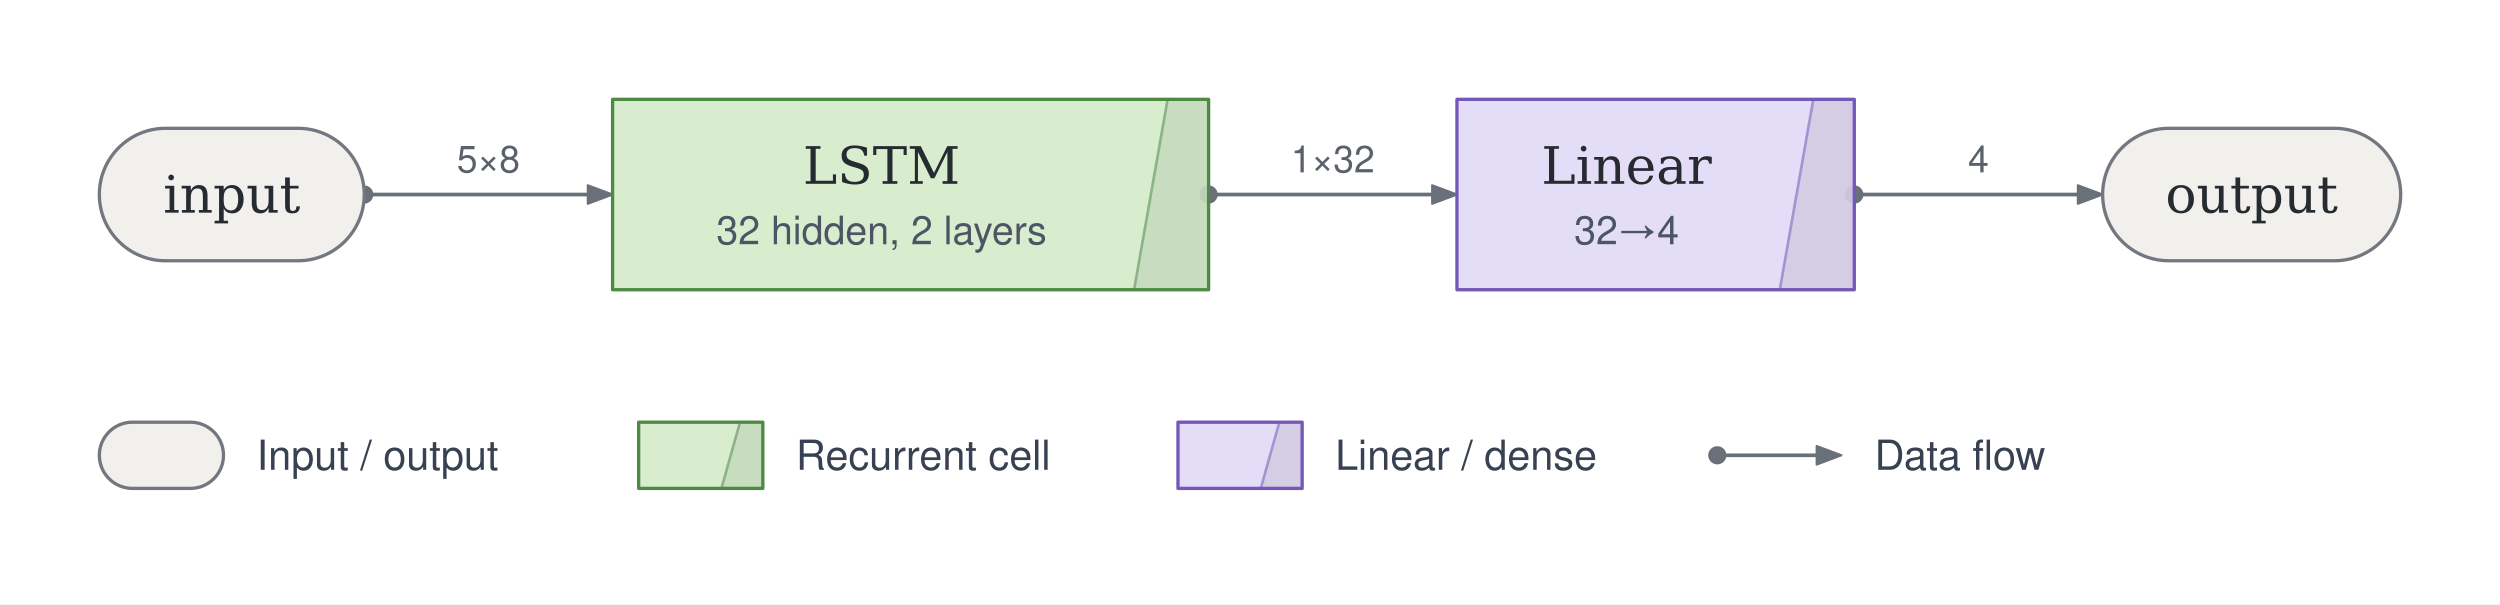
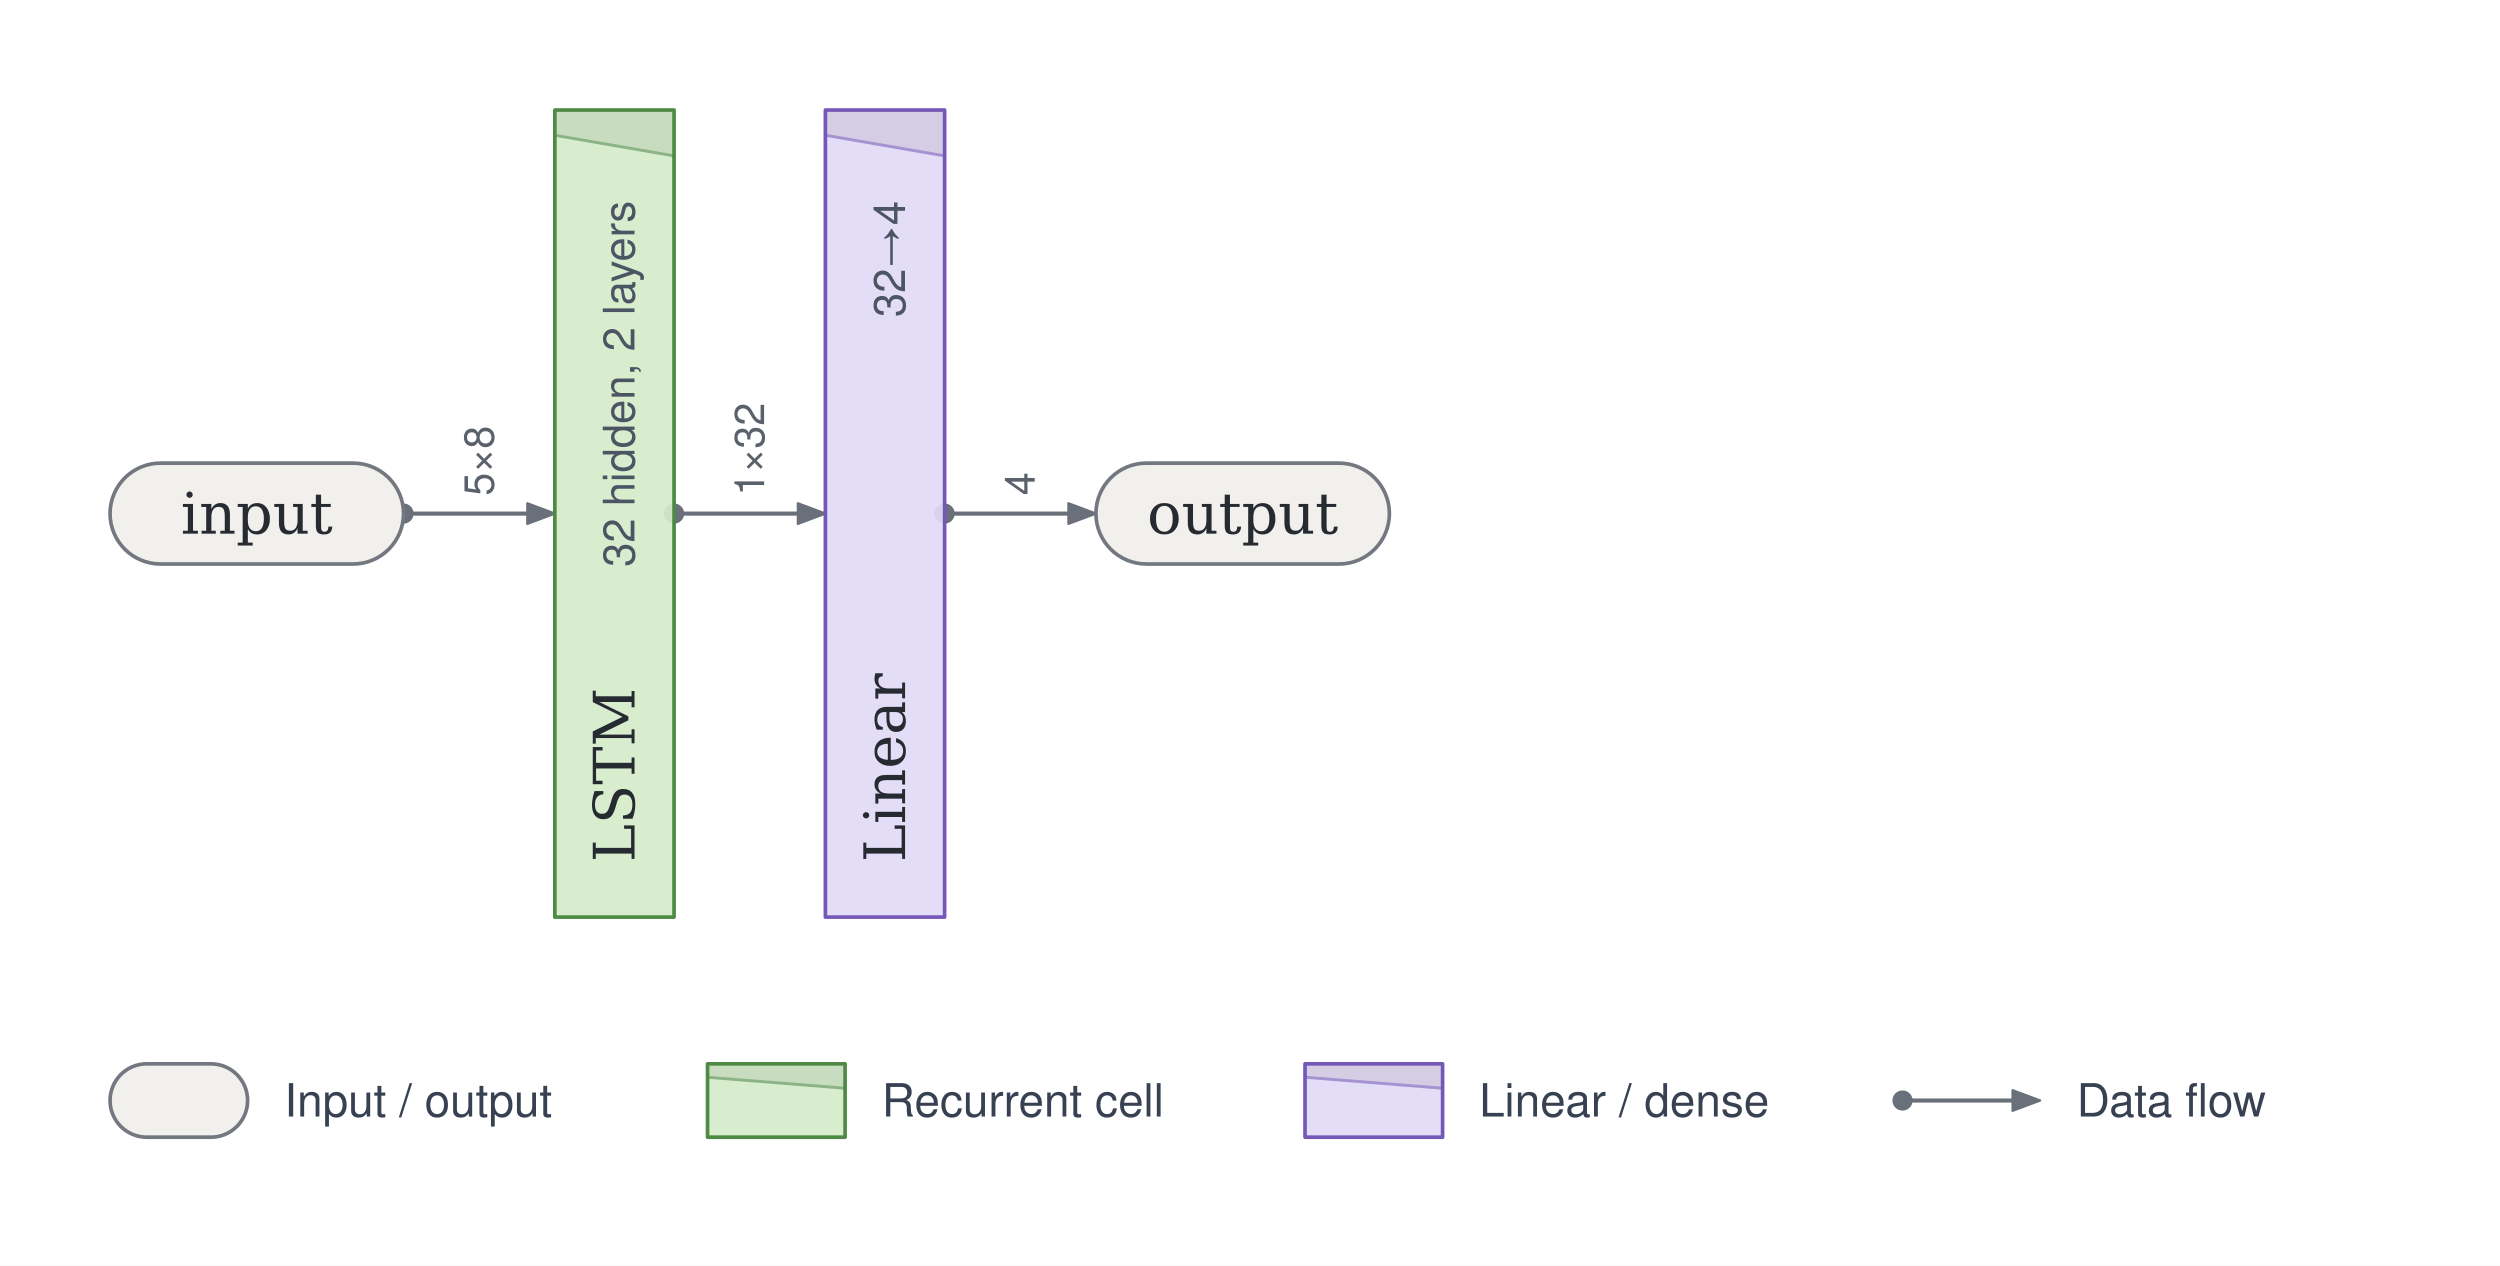
- <svg xmlns="http://www.w3.org/2000/svg" width="604" height="146" viewBox="0 0 604 146" role="img">
-   <rect x="0" y="0" width="604" height="146" fill="#ffffff" />
+ <svg xmlns="http://www.w3.org/2000/svg" width="545.2" height="276" viewBox="0 0 545.2 276" role="img">
+   <rect x="0" y="0" width="545.2" height="276" fill="#ffffff" />
  <g class="tg-groups">
  </g>
  <g class="tg-edges">
    <g class="tg-edge tg-edge-data">
-       <polyline points="88,47 142.6,47" fill="none" stroke="#6a707a" stroke-width="0.9" stroke-linejoin="round" />
-       <polygon points="148,47 142,49.25 142,44.75" fill="#6a707a" stroke="#6a707a" stroke-width="0.5" stroke-linejoin="round" />
-       <circle cx="88" cy="47" r="2.2" fill="#6a707a" />
+       <polyline points="88,112 115.6,112" fill="none" stroke="#6a707a" stroke-width="0.9" stroke-linejoin="round" />
+       <polygon points="121,112 115,114.25 115,109.75" fill="#6a707a" stroke="#6a707a" stroke-width="0.5" stroke-linejoin="round" />
+       <circle cx="88" cy="112" r="2.2" fill="#6a707a" />
    </g>
    <g class="tg-edge tg-edge-data">
-       <polyline points="292,47 346.6,47" fill="none" stroke="#6a707a" stroke-width="0.9" stroke-linejoin="round" />
-       <polygon points="352,47 346,49.25 346,44.75" fill="#6a707a" stroke="#6a707a" stroke-width="0.5" stroke-linejoin="round" />
-       <circle cx="292" cy="47" r="2.2" fill="#6a707a" />
+       <polyline points="147,112 174.6,112" fill="none" stroke="#6a707a" stroke-width="0.9" stroke-linejoin="round" />
+       <polygon points="180,112 174,114.25 174,109.75" fill="#6a707a" stroke="#6a707a" stroke-width="0.5" stroke-linejoin="round" />
+       <circle cx="147" cy="112" r="2.2" fill="#6a707a" />
    </g>
    <g class="tg-edge tg-edge-data">
-       <polyline points="448,47 502.6,47" fill="none" stroke="#6a707a" stroke-width="0.9" stroke-linejoin="round" />
-       <polygon points="508,47 502,49.25 502,44.75" fill="#6a707a" stroke="#6a707a" stroke-width="0.5" stroke-linejoin="round" />
-       <circle cx="448" cy="47" r="2.2" fill="#6a707a" />
+       <polyline points="206,112 233.6,112" fill="none" stroke="#6a707a" stroke-width="0.9" stroke-linejoin="round" />
+       <polygon points="239,112 233,114.25 233,109.75" fill="#6a707a" stroke="#6a707a" stroke-width="0.5" stroke-linejoin="round" />
+       <circle cx="206" cy="112" r="2.2" fill="#6a707a" />
    </g>
    <g class="tg-edge tg-edge-data">
-       <polyline points="414.9,110 439.5,110" fill="none" stroke="#6a707a" stroke-width="0.9" stroke-linejoin="round" />
-       <polygon points="444.9,110 438.9,112.25 438.9,107.75" fill="#6a707a" stroke="#6a707a" stroke-width="0.5" stroke-linejoin="round" />
-       <circle cx="414.9" cy="110" r="2.2" fill="#6a707a" />
+       <polyline points="414.9,240 439.5,240" fill="none" stroke="#6a707a" stroke-width="0.9" stroke-linejoin="round" />
+       <polygon points="444.9,240 438.9,242.25 438.9,237.75" fill="#6a707a" stroke="#6a707a" stroke-width="0.5" stroke-linejoin="round" />
+       <circle cx="414.9" cy="240" r="2.2" fill="#6a707a" />
    </g>
  </g>
  <g class="tg-nodes">
    <g class="tg-node tg-io" data-id="n0">
-       <rect x="24" y="31" width="64" height="32" rx="16" fill="#f1f0ec" stroke="#727780" stroke-width="0.8" stroke-linejoin="round" />
-       <text x="56" y="51.38" font-family="'Source Serif 4', 'Source Serif Pro', 'Georgia', 'Libertinus Serif', 'DejaVu Serif', serif" font-size="12.5" text-anchor="middle" fill="#262a31">input</text>
+       <rect x="24" y="101" width="64" height="22" rx="11" fill="#f1f0ec" stroke="#727780" stroke-width="0.8" stroke-linejoin="round" />
+       <text x="56" y="116.38" font-family="'Source Serif 4', 'Source Serif Pro', 'Georgia', 'Libertinus Serif', 'DejaVu Serif', serif" font-size="12.5" text-anchor="middle" fill="#262a31">input</text>
    </g>
    <g class="tg-node tg-recurrent" data-id="n1">
-       <polygon points="148,24 282.1,24 274,70 148,70" fill="#d4ecca" fill-opacity="0.92" />
-       <polygon points="282.1,24 292,24 292,70 274,70" fill="#c3d9ba" fill-opacity="0.92" />
-       <polyline points="282.1,24 274,70" fill="none" stroke="#8cb385" stroke-width="0.64" stroke-linejoin="round" />
-       <rect x="148" y="24" width="144" height="46" fill="none" stroke="#4e8a44" stroke-width="0.8" stroke-linejoin="round" />
-       <text x="212.98" y="44.41" font-family="'Source Serif 4', 'Source Serif Pro', 'Georgia', 'Libertinus Serif', 'DejaVu Serif', serif" font-size="12.5" text-anchor="middle" fill="#262a31">LSTM</text>
-       <text x="212.98" y="59.01" font-family="'Avenir Next', 'Helvetica Neue', 'Helvetica', 'Arial', 'DejaVu Sans', sans-serif" font-size="9.5" text-anchor="middle" fill="#4b5563">32 hidden, 2 layers</text>
+       <polygon points="121,29.5 147,34 147,200 121,200" fill="#d4ecca" fill-opacity="0.92" />
+       <polygon points="121,24 147,24 147,34 121,29.5" fill="#c3d9ba" fill-opacity="0.92" />
+       <polyline points="121,29.5 147,34" fill="none" stroke="#8cb385" stroke-width="0.64" stroke-linejoin="round" />
+       <rect x="121" y="24" width="26" height="176" fill="none" stroke="#4e8a44" stroke-width="0.8" stroke-linejoin="round" />
+       <text x="134" y="192.38" font-family="'Source Serif 4', 'Source Serif Pro', 'Georgia', 'Libertinus Serif', 'DejaVu Serif', serif" font-size="12.5" transform="rotate(-90 134 188)" fill="#262a31">LSTM</text>
+       <text x="135.05" y="47.12" font-family="'Avenir Next', 'Helvetica Neue', 'Helvetica', 'Arial', 'DejaVu Sans', sans-serif" font-size="9.5" transform="rotate(-90 135.05 43.8)" text-anchor="end" fill="#4b5563">32 hidden, 2 layers</text>
    </g>
    <g class="tg-node tg-linear" data-id="n3">
-       <polygon points="352,24 438.1,24 430,70 352,70" fill="#e2daf6" fill-opacity="0.92" />
-       <polygon points="438.1,24 448,24 448,70 430,70" fill="#d0c9e2" fill-opacity="0.92" />
-       <polyline points="438.1,24 430,70" fill="none" stroke="#a592d1" stroke-width="0.64" stroke-linejoin="round" />
-       <rect x="352" y="24" width="96" height="46" fill="none" stroke="#7458b8" stroke-width="0.8" stroke-linejoin="round" />
-       <text x="392.98" y="44.41" font-family="'Source Serif 4', 'Source Serif Pro', 'Georgia', 'Libertinus Serif', 'DejaVu Serif', serif" font-size="12.5" text-anchor="middle" fill="#262a31">Linear</text>
-       <text x="392.98" y="59.01" font-family="'Avenir Next', 'Helvetica Neue', 'Helvetica', 'Arial', 'DejaVu Sans', sans-serif" font-size="9.5" text-anchor="middle" fill="#4b5563">32→4</text>
+       <polygon points="180,29.5 206,34 206,200 180,200" fill="#e2daf6" fill-opacity="0.92" />
+       <polygon points="180,24 206,24 206,34 180,29.5" fill="#d0c9e2" fill-opacity="0.92" />
+       <polyline points="180,29.5 206,34" fill="none" stroke="#a592d1" stroke-width="0.64" stroke-linejoin="round" />
+       <rect x="180" y="24" width="26" height="176" fill="none" stroke="#7458b8" stroke-width="0.8" stroke-linejoin="round" />
+       <text x="193" y="192.38" font-family="'Source Serif 4', 'Source Serif Pro', 'Georgia', 'Libertinus Serif', 'DejaVu Serif', serif" font-size="12.5" transform="rotate(-90 193 188)" fill="#262a31">Linear</text>
+       <text x="194.05" y="47.12" font-family="'Avenir Next', 'Helvetica Neue', 'Helvetica', 'Arial', 'DejaVu Sans', sans-serif" font-size="9.5" transform="rotate(-90 194.05 43.8)" text-anchor="end" fill="#4b5563">32→4</text>
    </g>
    <g class="tg-node tg-io" data-id="n4">
-       <rect x="508" y="31" width="72" height="32" rx="16" fill="#f1f0ec" stroke="#727780" stroke-width="0.8" stroke-linejoin="round" />
-       <text x="544" y="51.38" font-family="'Source Serif 4', 'Source Serif Pro', 'Georgia', 'Libertinus Serif', 'DejaVu Serif', serif" font-size="12.5" text-anchor="middle" fill="#262a31">output</text>
+       <rect x="239" y="101" width="64" height="22" rx="11" fill="#f1f0ec" stroke="#727780" stroke-width="0.8" stroke-linejoin="round" />
+       <text x="271" y="116.38" font-family="'Source Serif 4', 'Source Serif Pro', 'Georgia', 'Libertinus Serif', 'DejaVu Serif', serif" font-size="12.5" text-anchor="middle" fill="#262a31">output</text>
    </g>
    <g class="tg-node tg-io" data-id="legend:0:io">
-       <rect x="24" y="102" width="30" height="16" rx="8" fill="#f1f0ec" stroke="#727780" stroke-width="0.8" stroke-linejoin="round" />
+       <rect x="24" y="232" width="30" height="16" rx="8" fill="#f1f0ec" stroke="#727780" stroke-width="0.8" stroke-linejoin="round" />
    </g>
    <g class="tg-node tg-recurrent" data-id="legend:1:recurrent">
-       <polygon points="154.3,102 178.8,102 174.3,118 154.3,118" fill="#d4ecca" fill-opacity="0.92" />
-       <polygon points="178.8,102 184.3,102 184.3,118 174.3,118" fill="#c3d9ba" fill-opacity="0.92" />
-       <polyline points="178.8,102 174.3,118" fill="none" stroke="#8cb385" stroke-width="0.64" stroke-linejoin="round" />
-       <rect x="154.3" y="102" width="30" height="16" fill="none" stroke="#4e8a44" stroke-width="0.8" stroke-linejoin="round" />
+       <polygon points="154.3,234.93 184.3,237.33 184.3,248 154.3,248" fill="#d4ecca" fill-opacity="0.92" />
+       <polygon points="154.3,232 184.3,232 184.3,237.33 154.3,234.93" fill="#c3d9ba" fill-opacity="0.92" />
+       <polyline points="154.3,234.93 184.3,237.33" fill="none" stroke="#8cb385" stroke-width="0.64" stroke-linejoin="round" />
+       <rect x="154.3" y="232" width="30" height="16" fill="none" stroke="#4e8a44" stroke-width="0.8" stroke-linejoin="round" />
    </g>
    <g class="tg-node tg-linear" data-id="legend:2:linear">
-       <polygon points="284.6,102 309.1,102 304.6,118 284.6,118" fill="#e2daf6" fill-opacity="0.92" />
-       <polygon points="309.1,102 314.6,102 314.6,118 304.6,118" fill="#d0c9e2" fill-opacity="0.92" />
-       <polyline points="309.1,102 304.6,118" fill="none" stroke="#a592d1" stroke-width="0.64" stroke-linejoin="round" />
-       <rect x="284.6" y="102" width="30" height="16" fill="none" stroke="#7458b8" stroke-width="0.8" stroke-linejoin="round" />
+       <polygon points="284.6,234.93 314.6,237.33 314.6,248 284.6,248" fill="#e2daf6" fill-opacity="0.92" />
+       <polygon points="284.6,232 314.6,232 314.6,237.33 284.6,234.93" fill="#d0c9e2" fill-opacity="0.92" />
+       <polyline points="284.6,234.93 314.6,237.33" fill="none" stroke="#a592d1" stroke-width="0.64" stroke-linejoin="round" />
+       <rect x="284.6" y="232" width="30" height="16" fill="none" stroke="#7458b8" stroke-width="0.8" stroke-linejoin="round" />
    </g>
  </g>
  <g class="tg-labels">
-     <rect x="108.48" y="31.1" width="19.03" height="14.8" rx="2" fill="#ffffff" />
-     <text x="118" y="41.65" font-family="'Avenir Next', 'Helvetica Neue', 'Helvetica', 'Arial', 'DejaVu Sans', sans-serif" font-size="9" text-anchor="middle" fill="#5b616b">5×8</text>
-     <rect x="309.96" y="31.1" width="24.07" height="14.8" rx="2" fill="#ffffff" />
-     <text x="322" y="41.65" font-family="'Avenir Next', 'Helvetica Neue', 'Helvetica', 'Arial', 'DejaVu Sans', sans-serif" font-size="9" text-anchor="middle" fill="#5b616b">1×32</text>
-     <rect x="473.48" y="31.1" width="9.04" height="14.8" rx="2" fill="#ffffff" />
-     <text x="478" y="41.65" font-family="'Avenir Next', 'Helvetica Neue', 'Helvetica', 'Arial', 'DejaVu Sans', sans-serif" font-size="9" text-anchor="middle" fill="#5b616b">4</text>
-     <text x="62" y="113.5" font-family="'Avenir Next', 'Helvetica Neue', 'Helvetica', 'Arial', 'DejaVu Sans', sans-serif" font-size="10" fill="#374151">Input / output</text>
-     <text x="192.3" y="113.5" font-family="'Avenir Next', 'Helvetica Neue', 'Helvetica', 'Arial', 'DejaVu Sans', sans-serif" font-size="10" fill="#374151">Recurrent cell</text>
-     <text x="322.6" y="113.5" font-family="'Avenir Next', 'Helvetica Neue', 'Helvetica', 'Arial', 'DejaVu Sans', sans-serif" font-size="10" fill="#374151">Linear / dense</text>
-     <text x="452.9" y="113.5" font-family="'Avenir Next', 'Helvetica Neue', 'Helvetica', 'Arial', 'DejaVu Sans', sans-serif" font-size="10" fill="#374151">Data flow</text>
+     <rect x="97.1" y="90.97" width="14.8" height="19.03" rx="2" fill="#ffffff" />
+     <text x="104.5" y="103.64" font-family="'Avenir Next', 'Helvetica Neue', 'Helvetica', 'Arial', 'DejaVu Sans', sans-serif" font-size="9" transform="rotate(-90 104.5 100.48)" text-anchor="middle" fill="#5b616b">5×8</text>
+     <rect x="156.1" y="85.93" width="14.8" height="24.07" rx="2" fill="#ffffff" />
+     <text x="163.5" y="101.12" font-family="'Avenir Next', 'Helvetica Neue', 'Helvetica', 'Arial', 'DejaVu Sans', sans-serif" font-size="9" transform="rotate(-90 163.5 97.97)" text-anchor="middle" fill="#5b616b">1×32</text>
+     <rect x="215.1" y="100.96" width="14.8" height="9.04" rx="2" fill="#ffffff" />
+     <text x="222.5" y="108.63" font-family="'Avenir Next', 'Helvetica Neue', 'Helvetica', 'Arial', 'DejaVu Sans', sans-serif" font-size="9" transform="rotate(-90 222.5 105.48)" text-anchor="middle" fill="#5b616b">4</text>
+     <text x="62" y="243.5" font-family="'Avenir Next', 'Helvetica Neue', 'Helvetica', 'Arial', 'DejaVu Sans', sans-serif" font-size="10" fill="#374151">Input / output</text>
+     <text x="192.3" y="243.5" font-family="'Avenir Next', 'Helvetica Neue', 'Helvetica', 'Arial', 'DejaVu Sans', sans-serif" font-size="10" fill="#374151">Recurrent cell</text>
+     <text x="322.6" y="243.5" font-family="'Avenir Next', 'Helvetica Neue', 'Helvetica', 'Arial', 'DejaVu Sans', sans-serif" font-size="10" fill="#374151">Linear / dense</text>
+     <text x="452.9" y="243.5" font-family="'Avenir Next', 'Helvetica Neue', 'Helvetica', 'Arial', 'DejaVu Sans', sans-serif" font-size="10" fill="#374151">Data flow</text>
  </g>
</svg>
